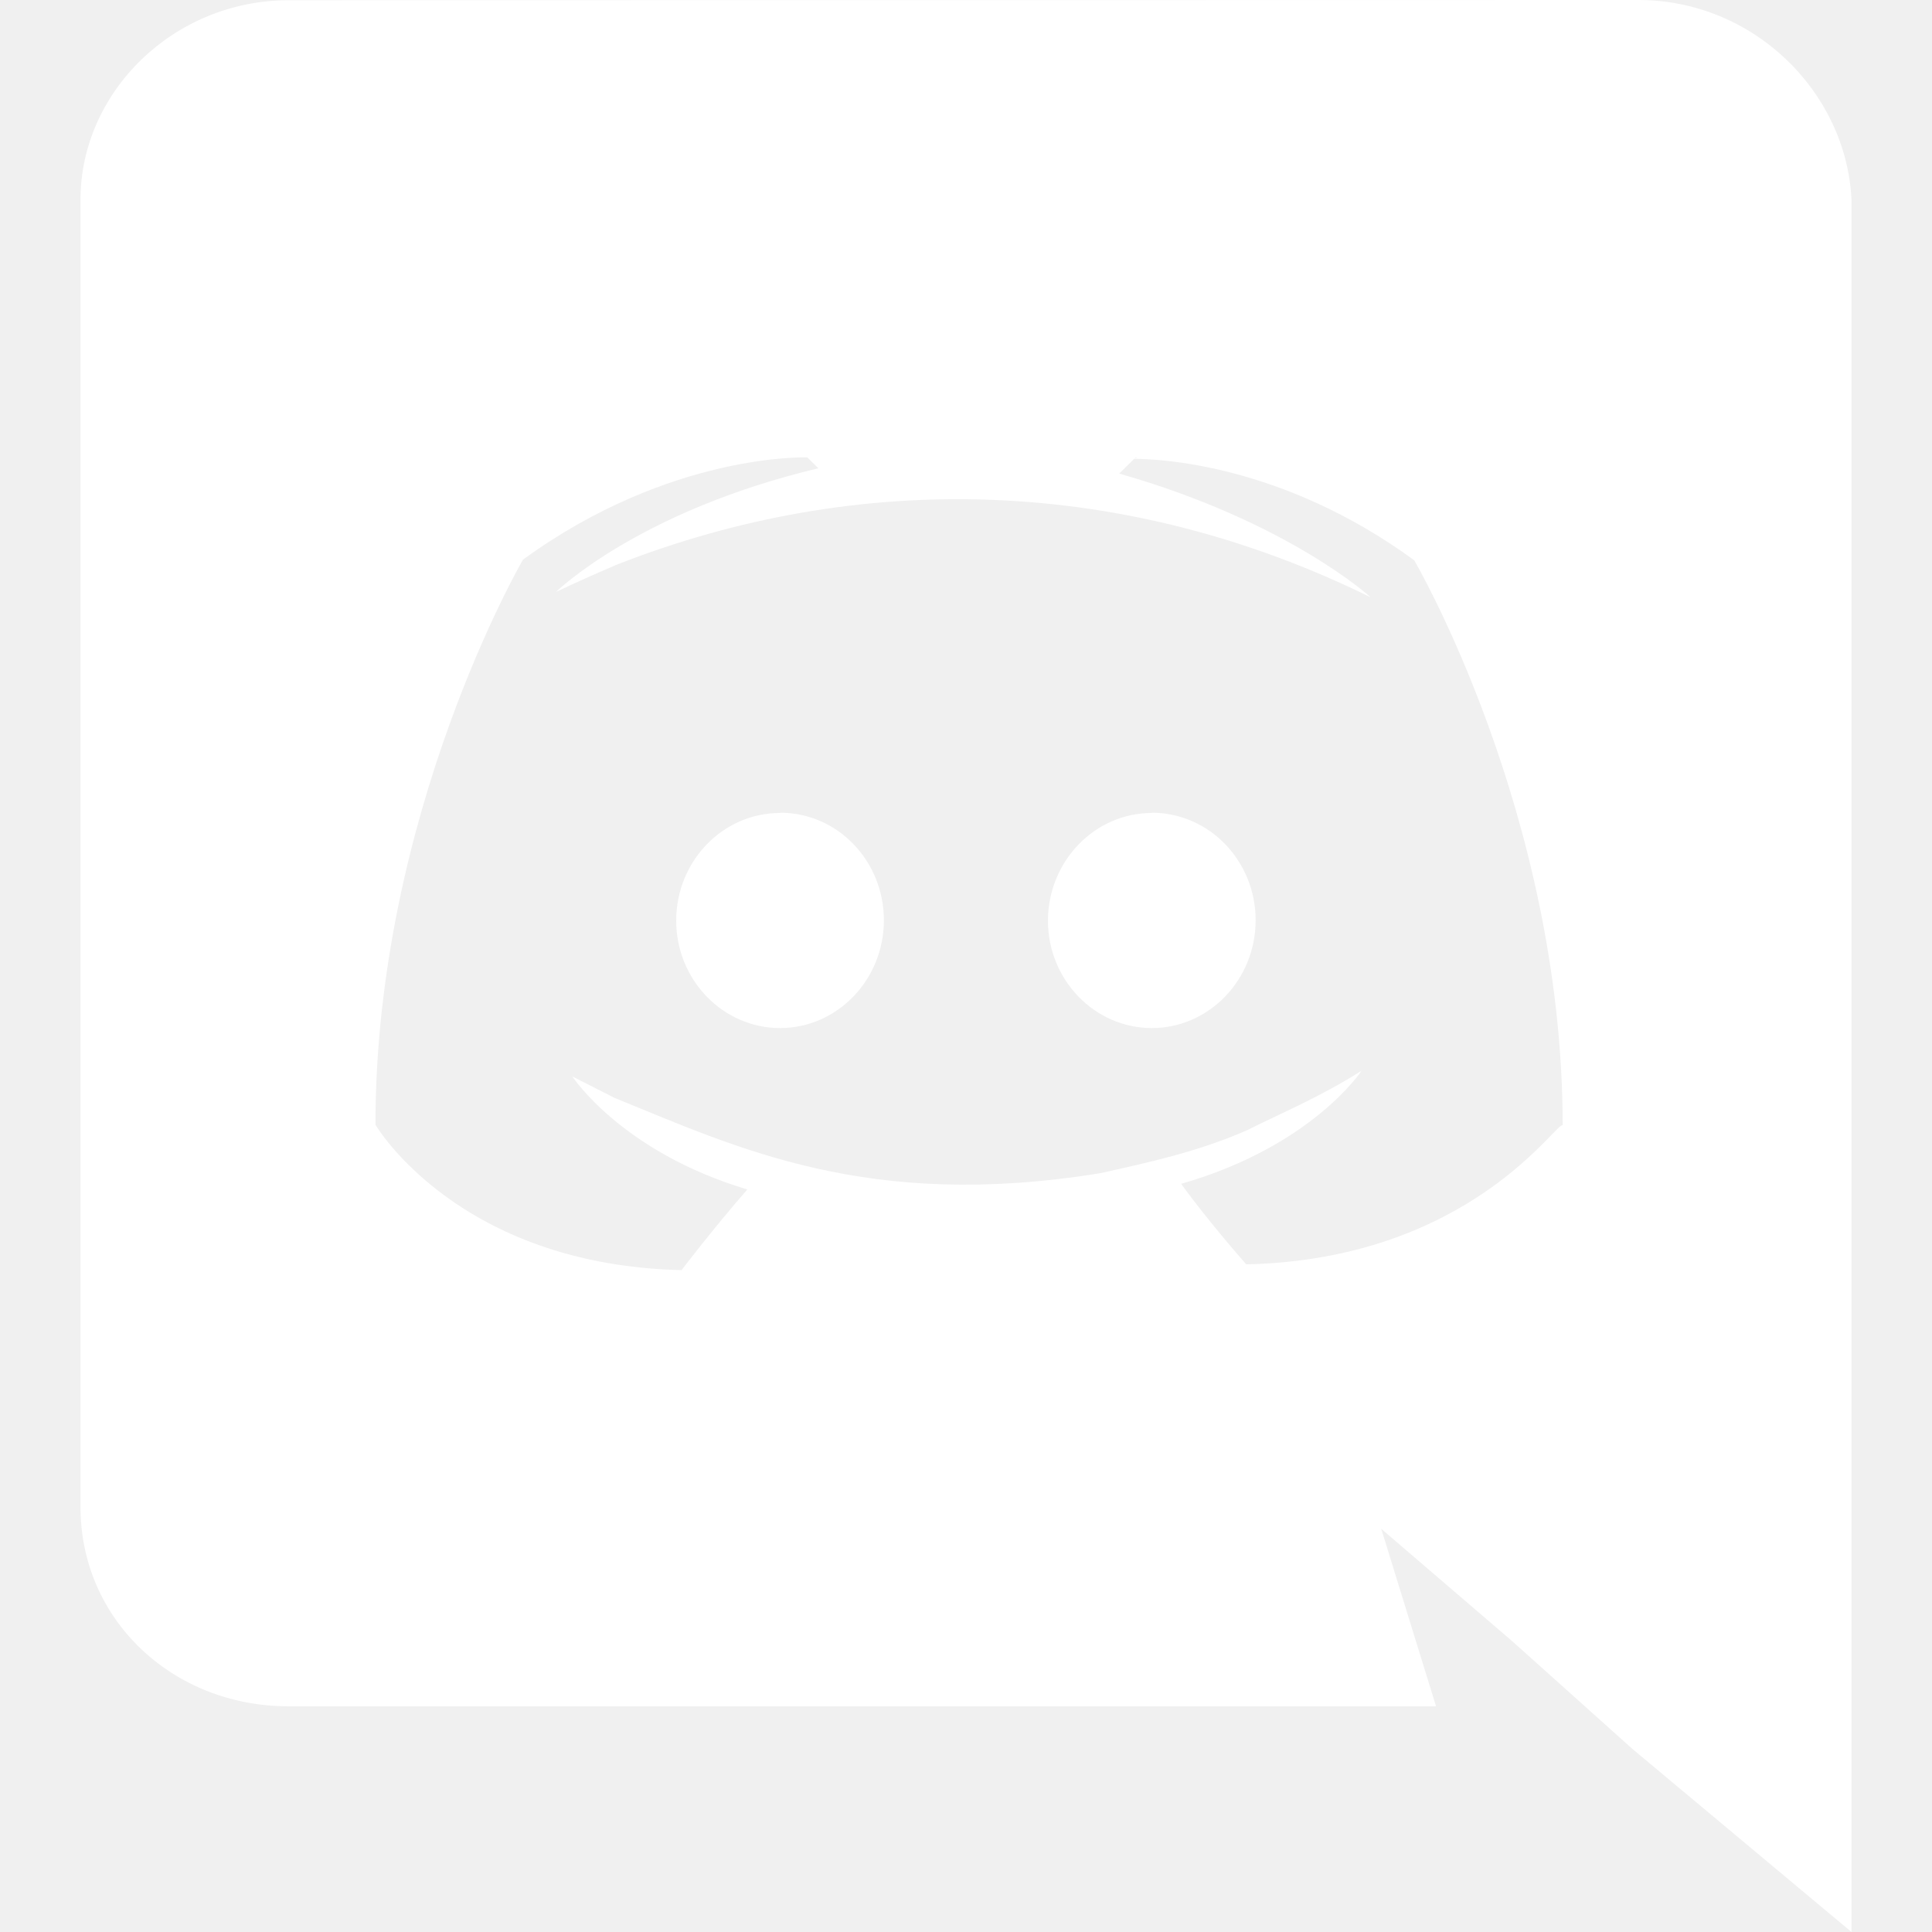
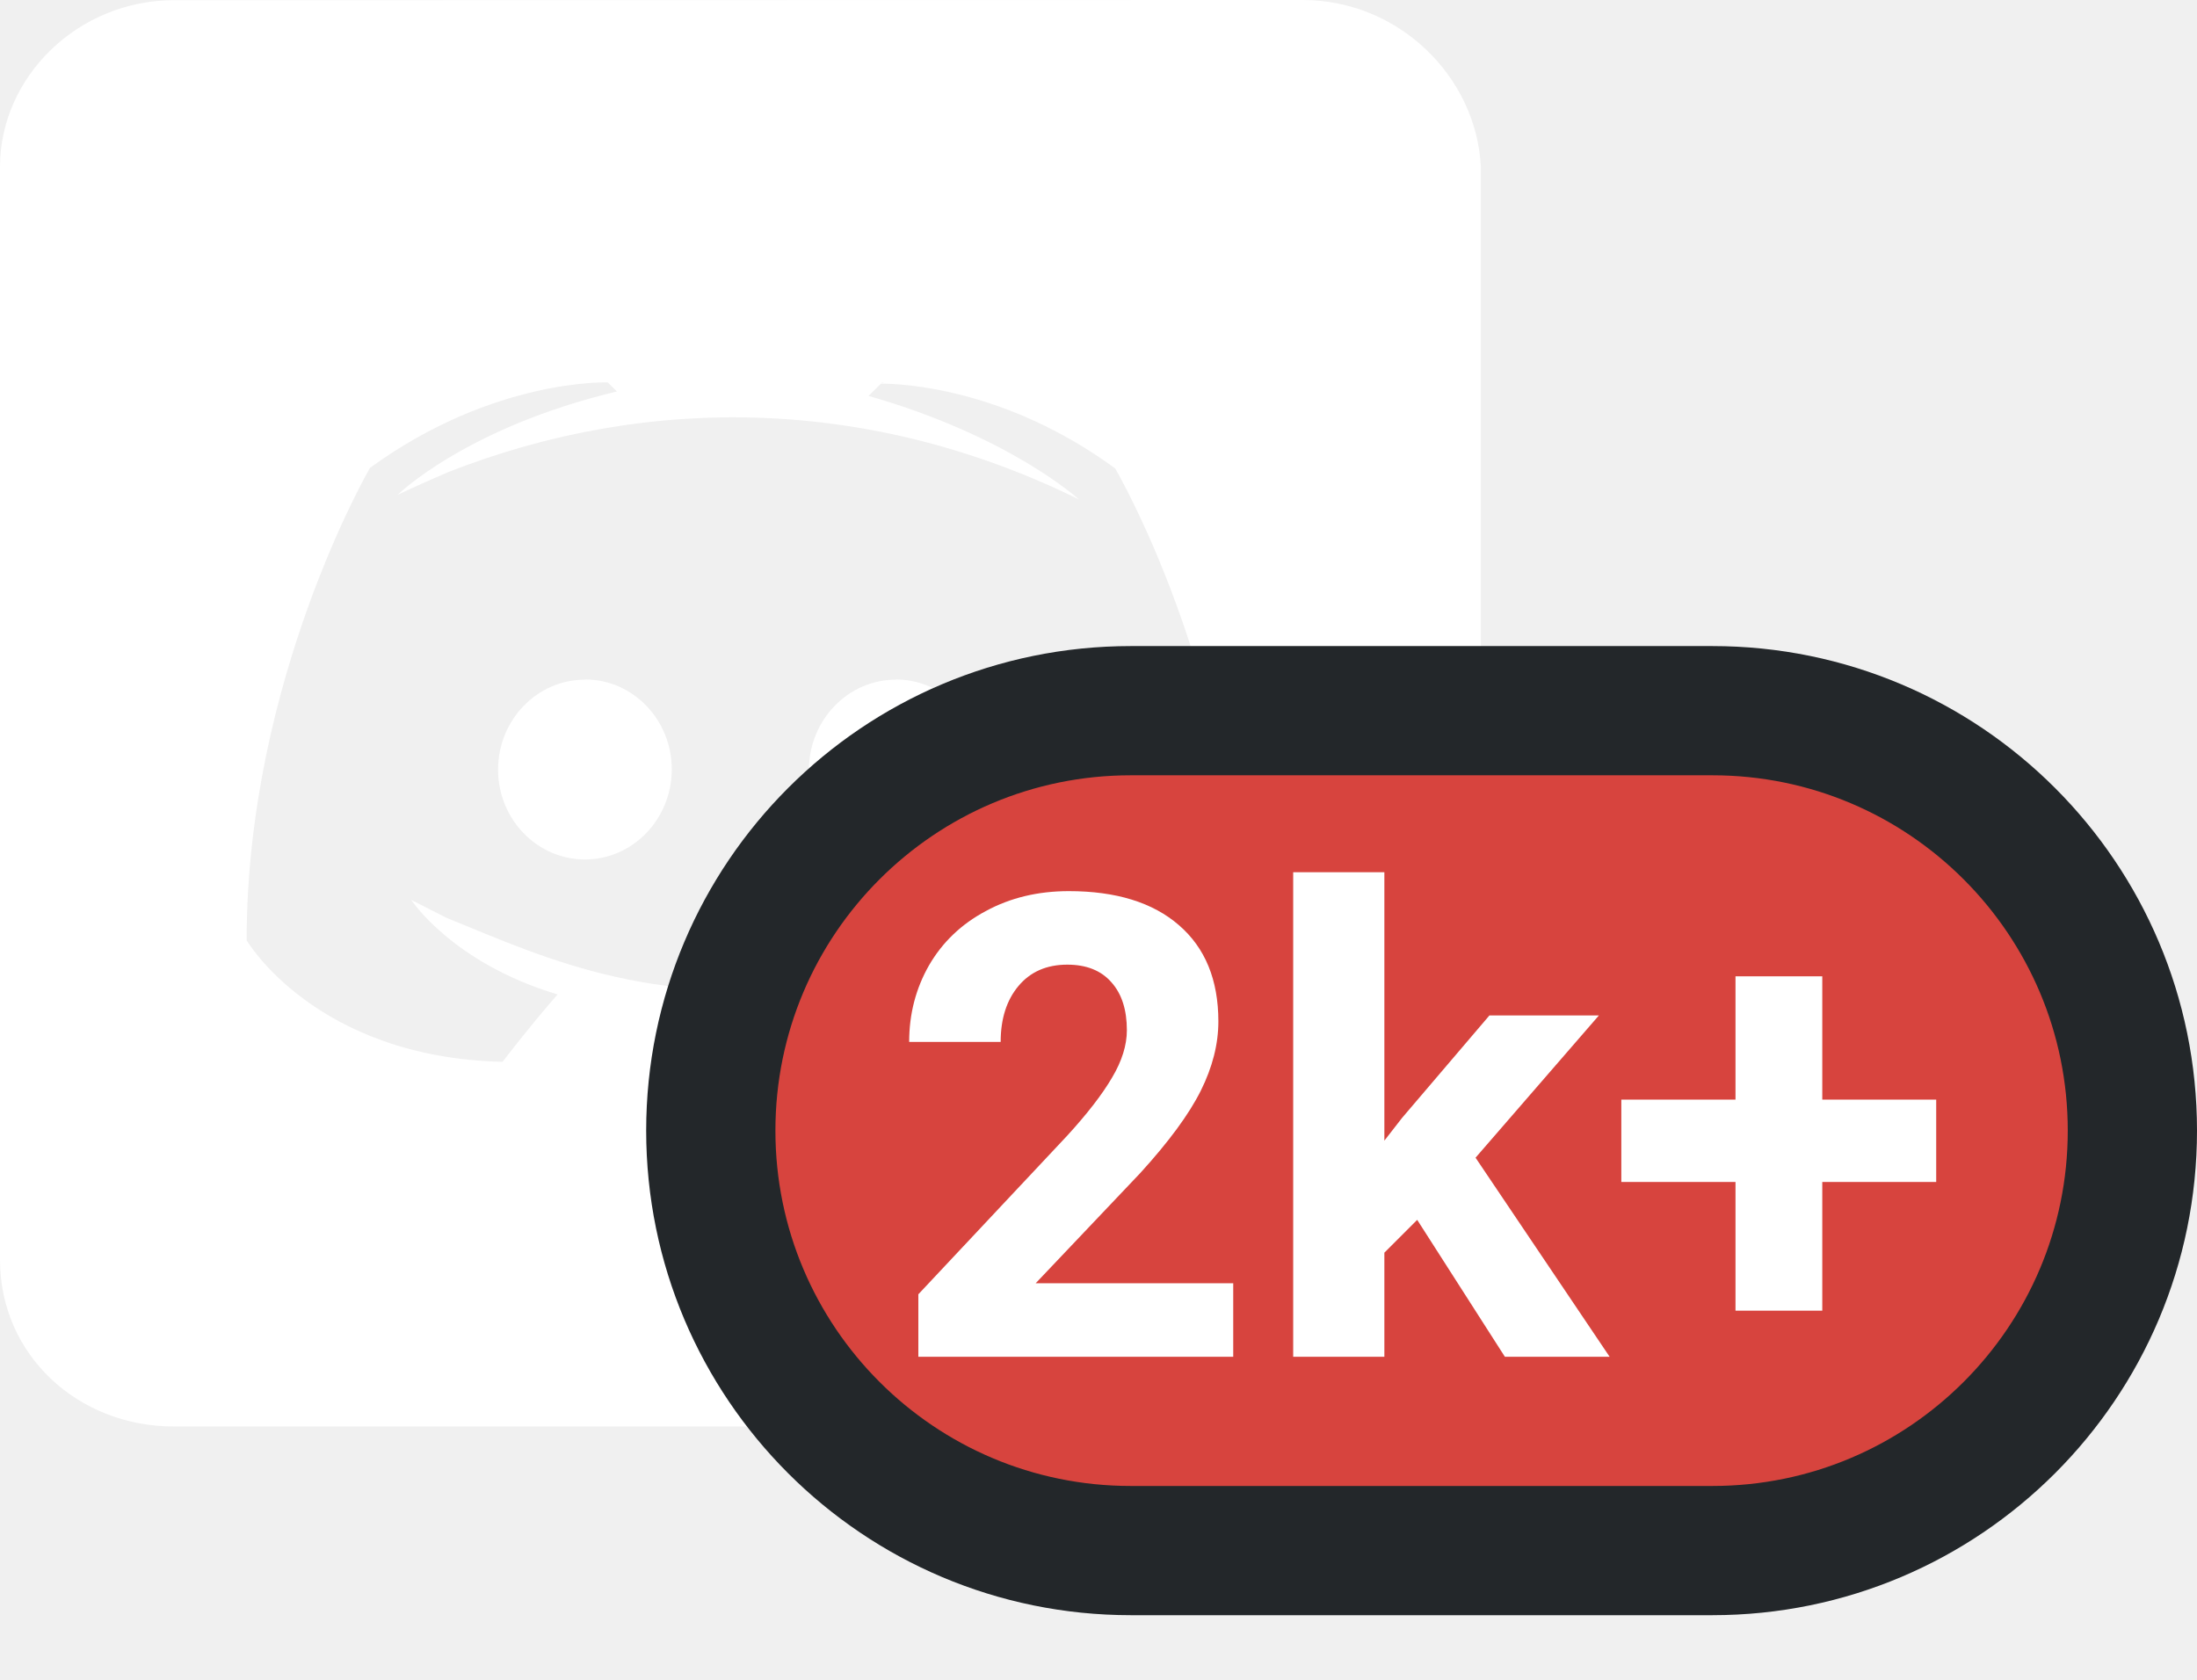
- <svg xmlns="http://www.w3.org/2000/svg" id="Bold" enable-background="new 0 0 24 24" height="25" viewBox="0 0 24 24">
-   <path d="m3.58 21.196h14.259l-.681-2.205 1.629 1.398 1.493 1.338 2.72 2.273v-21.525c-.068-1.338-1.22-2.475-2.648-2.475l-16.767.003c-1.427 0-2.585 1.139-2.585 2.477v16.24c0 1.411 1.156 2.476 2.58 2.476zm10.548-15.513-.033.012.012-.012zm-7.631 1.269c1.833-1.334 3.532-1.27 3.532-1.27l.137.135c-2.243.535-3.26 1.537-3.26 1.537s.272-.133.747-.336c3.021-1.188 6.32-1.102 9.374.402 0 0-1.019-.937-3.124-1.537l.186-.183c.291.001 1.831.055 3.479 1.26 0 0 1.844 3.15 1.844 7.02-.061-.074-1.144 1.666-3.931 1.726 0 0-.472-.534-.808-1 1.63-.468 2.24-1.404 2.24-1.404-.535.337-1.023.537-1.419.737-.609.268-1.219.4-1.828.535-2.884.468-4.503-.315-6.033-.936l-.523-.266s.609.936 2.174 1.404c-.411.469-.818 1.002-.818 1.002-2.786-.066-3.802-1.806-3.802-1.806 0-3.876 1.833-7.02 1.833-7.02z" fill="#FFFFFF" />
-   <path d="m14.308 12.771c.711 0 1.29-.6 1.29-1.34 0-.735-.576-1.335-1.29-1.335v.003c-.708 0-1.288.598-1.29 1.338 0 .734.579 1.334 1.29 1.334z" fill="#FFFFFF" />
-   <path d="m9.69 12.771c.711 0 1.29-.6 1.29-1.34 0-.735-.575-1.335-1.286-1.335l-.004.003c-.711 0-1.29.598-1.29 1.338 0 .734.579 1.334 1.29 1.334z" fill="#FFFFFF" />
+ <svg xmlns="http://www.w3.org/2000/svg" width="34" height="26" viewBox="0 0 34 26" fill="none">
+   <path d="M2.688 22.079H17.541L16.831 19.782L18.528 21.238L20.083 22.632L22.917 25V2.578C22.846 1.184 21.646 0 20.158 0L2.693 0.003C1.206 0.003 0 1.19 0 2.583V19.5C0 20.97 1.204 22.079 2.688 22.079ZM13.675 5.92L13.641 5.932L13.653 5.92H13.675ZM5.726 7.242C7.635 5.852 9.405 5.919 9.405 5.919L9.548 6.059C7.211 6.617 6.152 7.66 6.152 7.66C6.152 7.66 6.435 7.522 6.93 7.31C10.077 6.073 13.514 6.162 16.695 7.729C16.695 7.729 15.633 6.753 13.441 6.128L13.634 5.938C13.938 5.939 15.542 5.995 17.258 7.25C17.258 7.25 19.179 10.531 19.179 14.562C19.116 14.485 17.988 16.298 15.084 16.36C15.084 16.36 14.593 15.804 14.243 15.319C15.941 14.831 16.576 13.856 16.576 13.856C16.019 14.207 15.51 14.416 15.098 14.624C14.463 14.903 13.828 15.041 13.194 15.181C10.19 15.669 8.503 14.853 6.909 14.206L6.365 13.929C6.365 13.929 6.999 14.904 8.629 15.392C8.201 15.88 7.777 16.435 7.777 16.435C4.875 16.367 3.817 14.554 3.817 14.554C3.817 10.517 5.726 7.242 5.726 7.242Z" fill="white" />
+   <path d="M13.863 13.303C14.603 13.303 15.206 12.678 15.206 11.907C15.206 11.142 14.606 10.517 13.863 10.517V10.52C13.125 10.52 12.521 11.143 12.519 11.914C12.519 12.678 13.122 13.303 13.863 13.303Z" fill="white" />
+   <path d="M9.052 13.303C9.793 13.303 10.396 12.678 10.396 11.907C10.396 11.142 9.797 10.517 9.056 10.517L9.052 10.52C8.311 10.52 7.708 11.143 7.708 11.914C7.708 12.678 8.311 13.303 9.052 13.303V13.303Z" fill="white" />
+   <rect x="11" y="11" width="22" height="13" rx="6.5" fill="#D7443E" stroke="#23272A" stroke-width="2" />
+   <path d="M19.085 21H14.212V20.033L16.512 17.582C16.828 17.237 17.06 16.936 17.21 16.679C17.363 16.422 17.439 16.177 17.439 15.946C17.439 15.63 17.36 15.383 17.2 15.204C17.041 15.022 16.813 14.931 16.517 14.931C16.198 14.931 15.945 15.041 15.76 15.263C15.578 15.481 15.486 15.769 15.486 16.127H14.07C14.07 15.694 14.173 15.299 14.378 14.94C14.586 14.582 14.879 14.302 15.257 14.101C15.634 13.896 16.062 13.793 16.541 13.793C17.273 13.793 17.841 13.969 18.245 14.32C18.652 14.672 18.855 15.168 18.855 15.81C18.855 16.161 18.764 16.519 18.582 16.884C18.4 17.248 18.087 17.673 17.645 18.158L16.028 19.862H19.085V21ZM21.932 18.881L21.424 19.389V21H20.013V13.5H21.424V17.655L21.697 17.304L23.05 15.717H24.744L22.835 17.919L24.91 21H23.289L21.932 18.881ZM28.201 17.02H29.964V18.295H28.201V20.287H26.858V18.295H25.091V17.02H26.858V15.111H28.201V17.02Z" fill="white" />
</svg>
